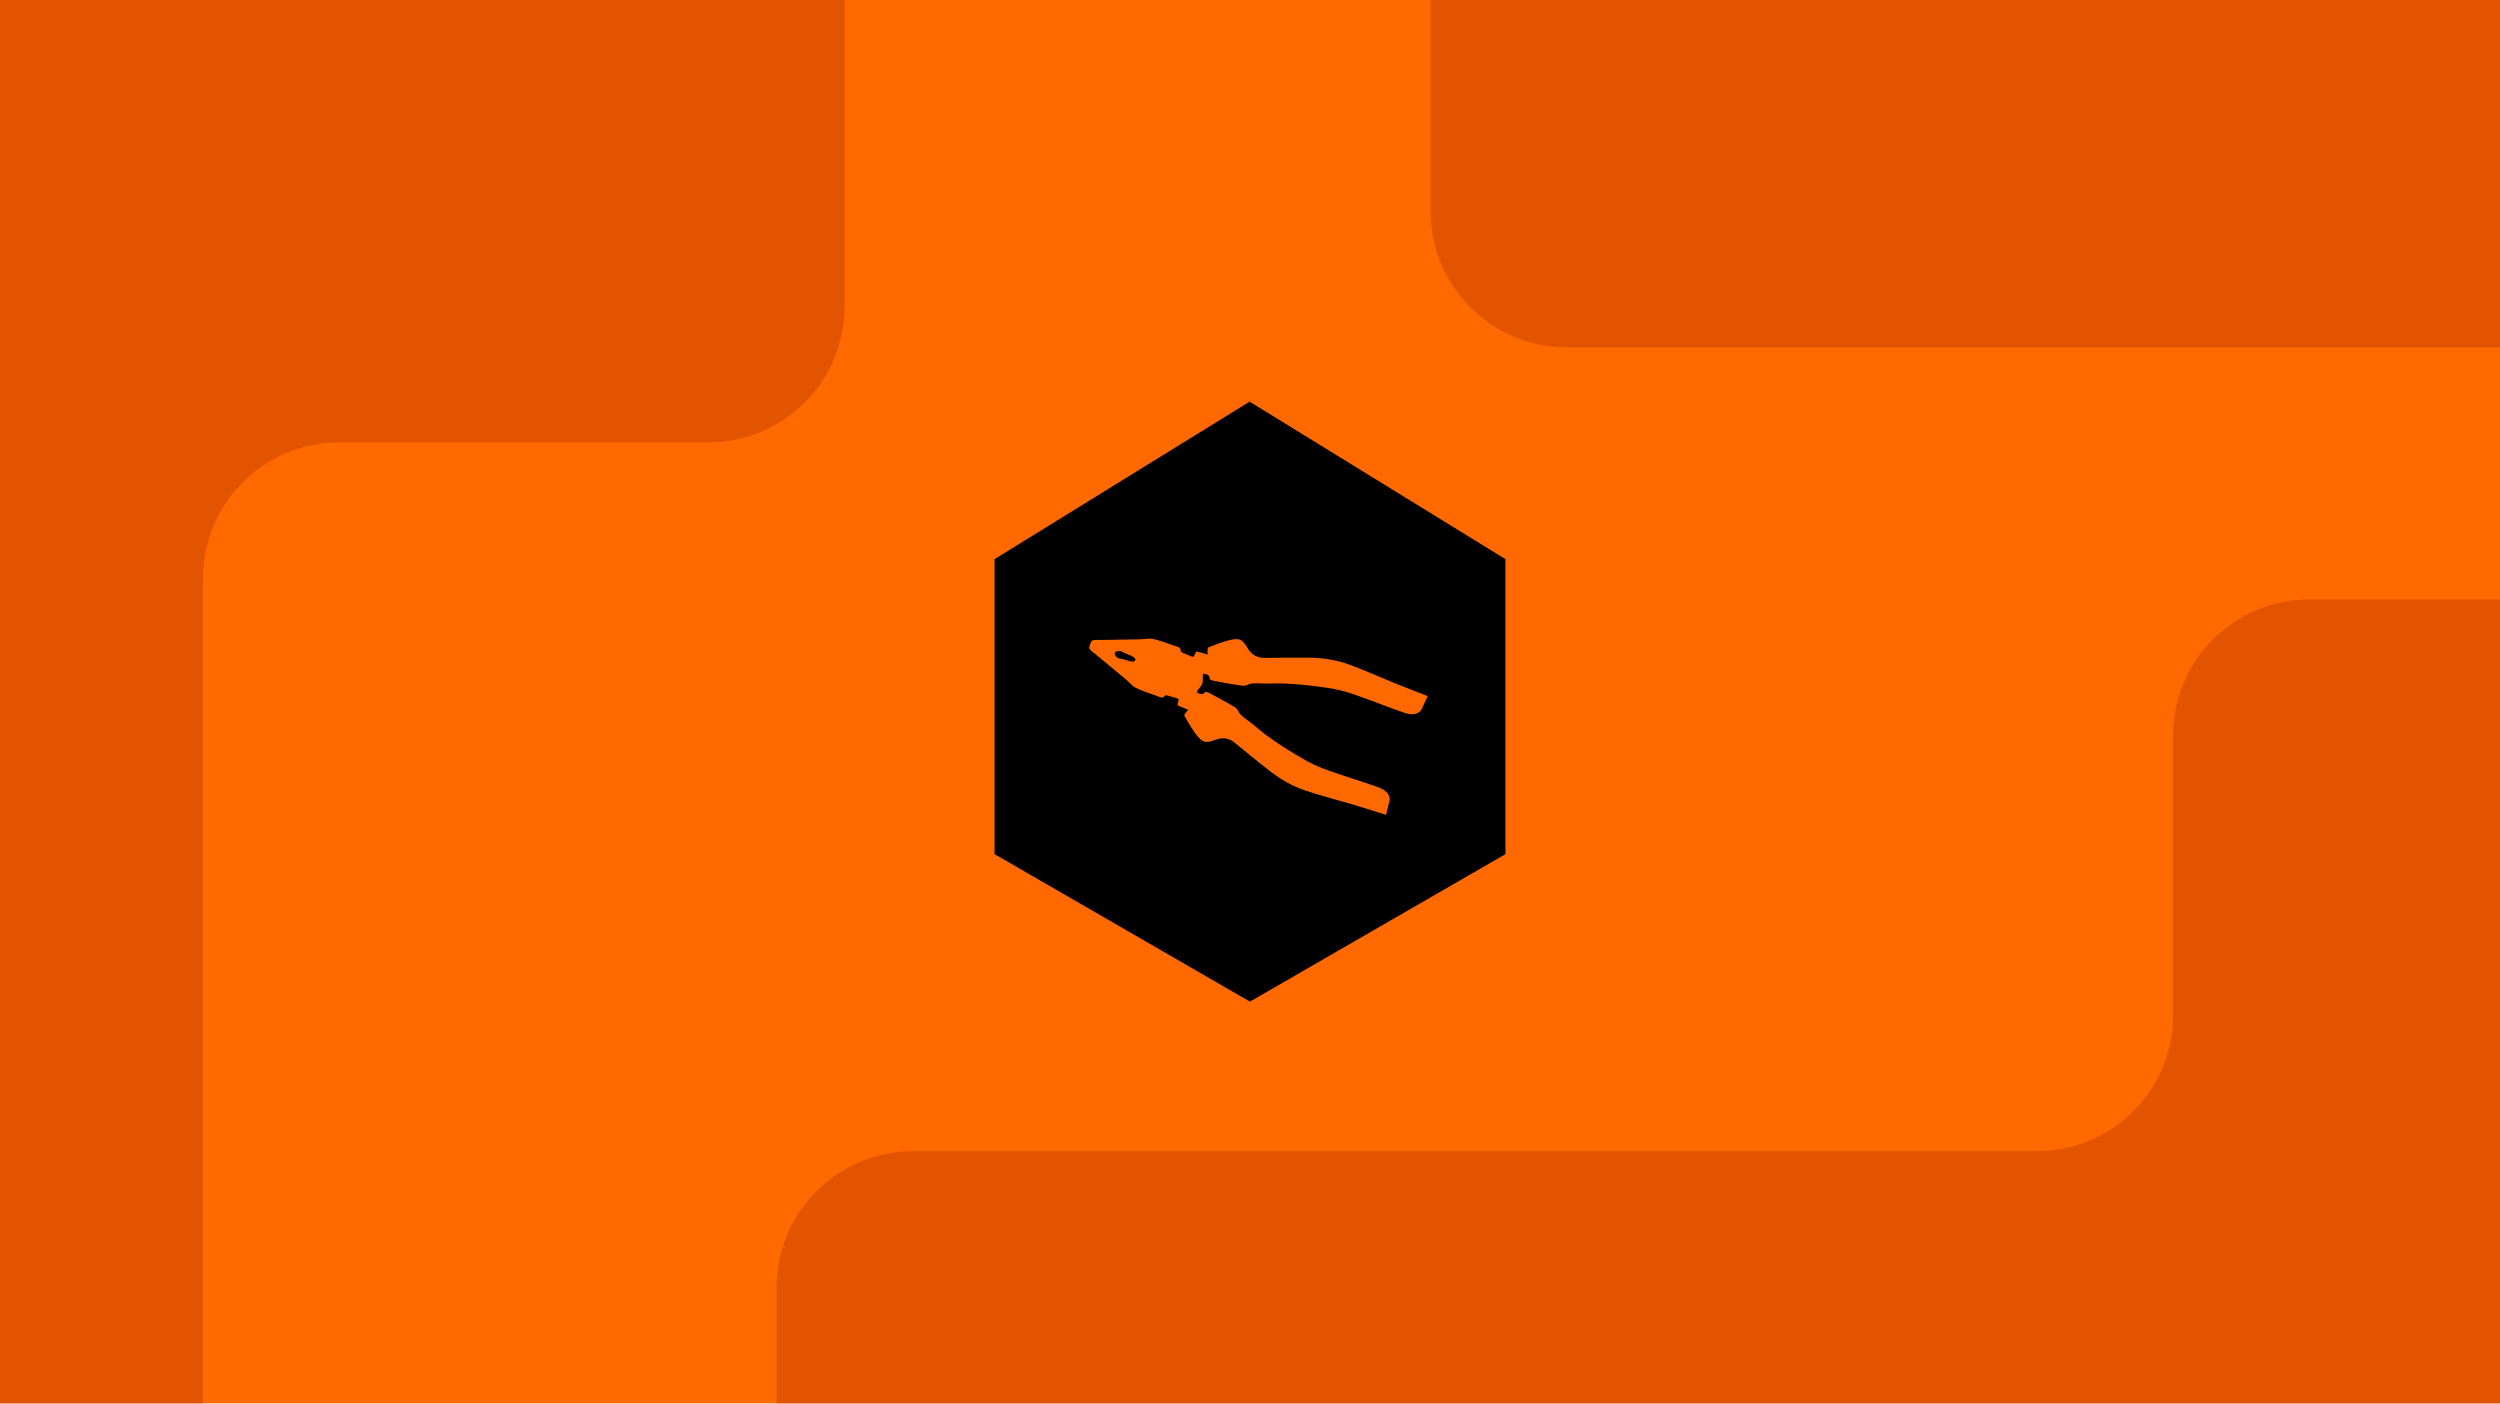
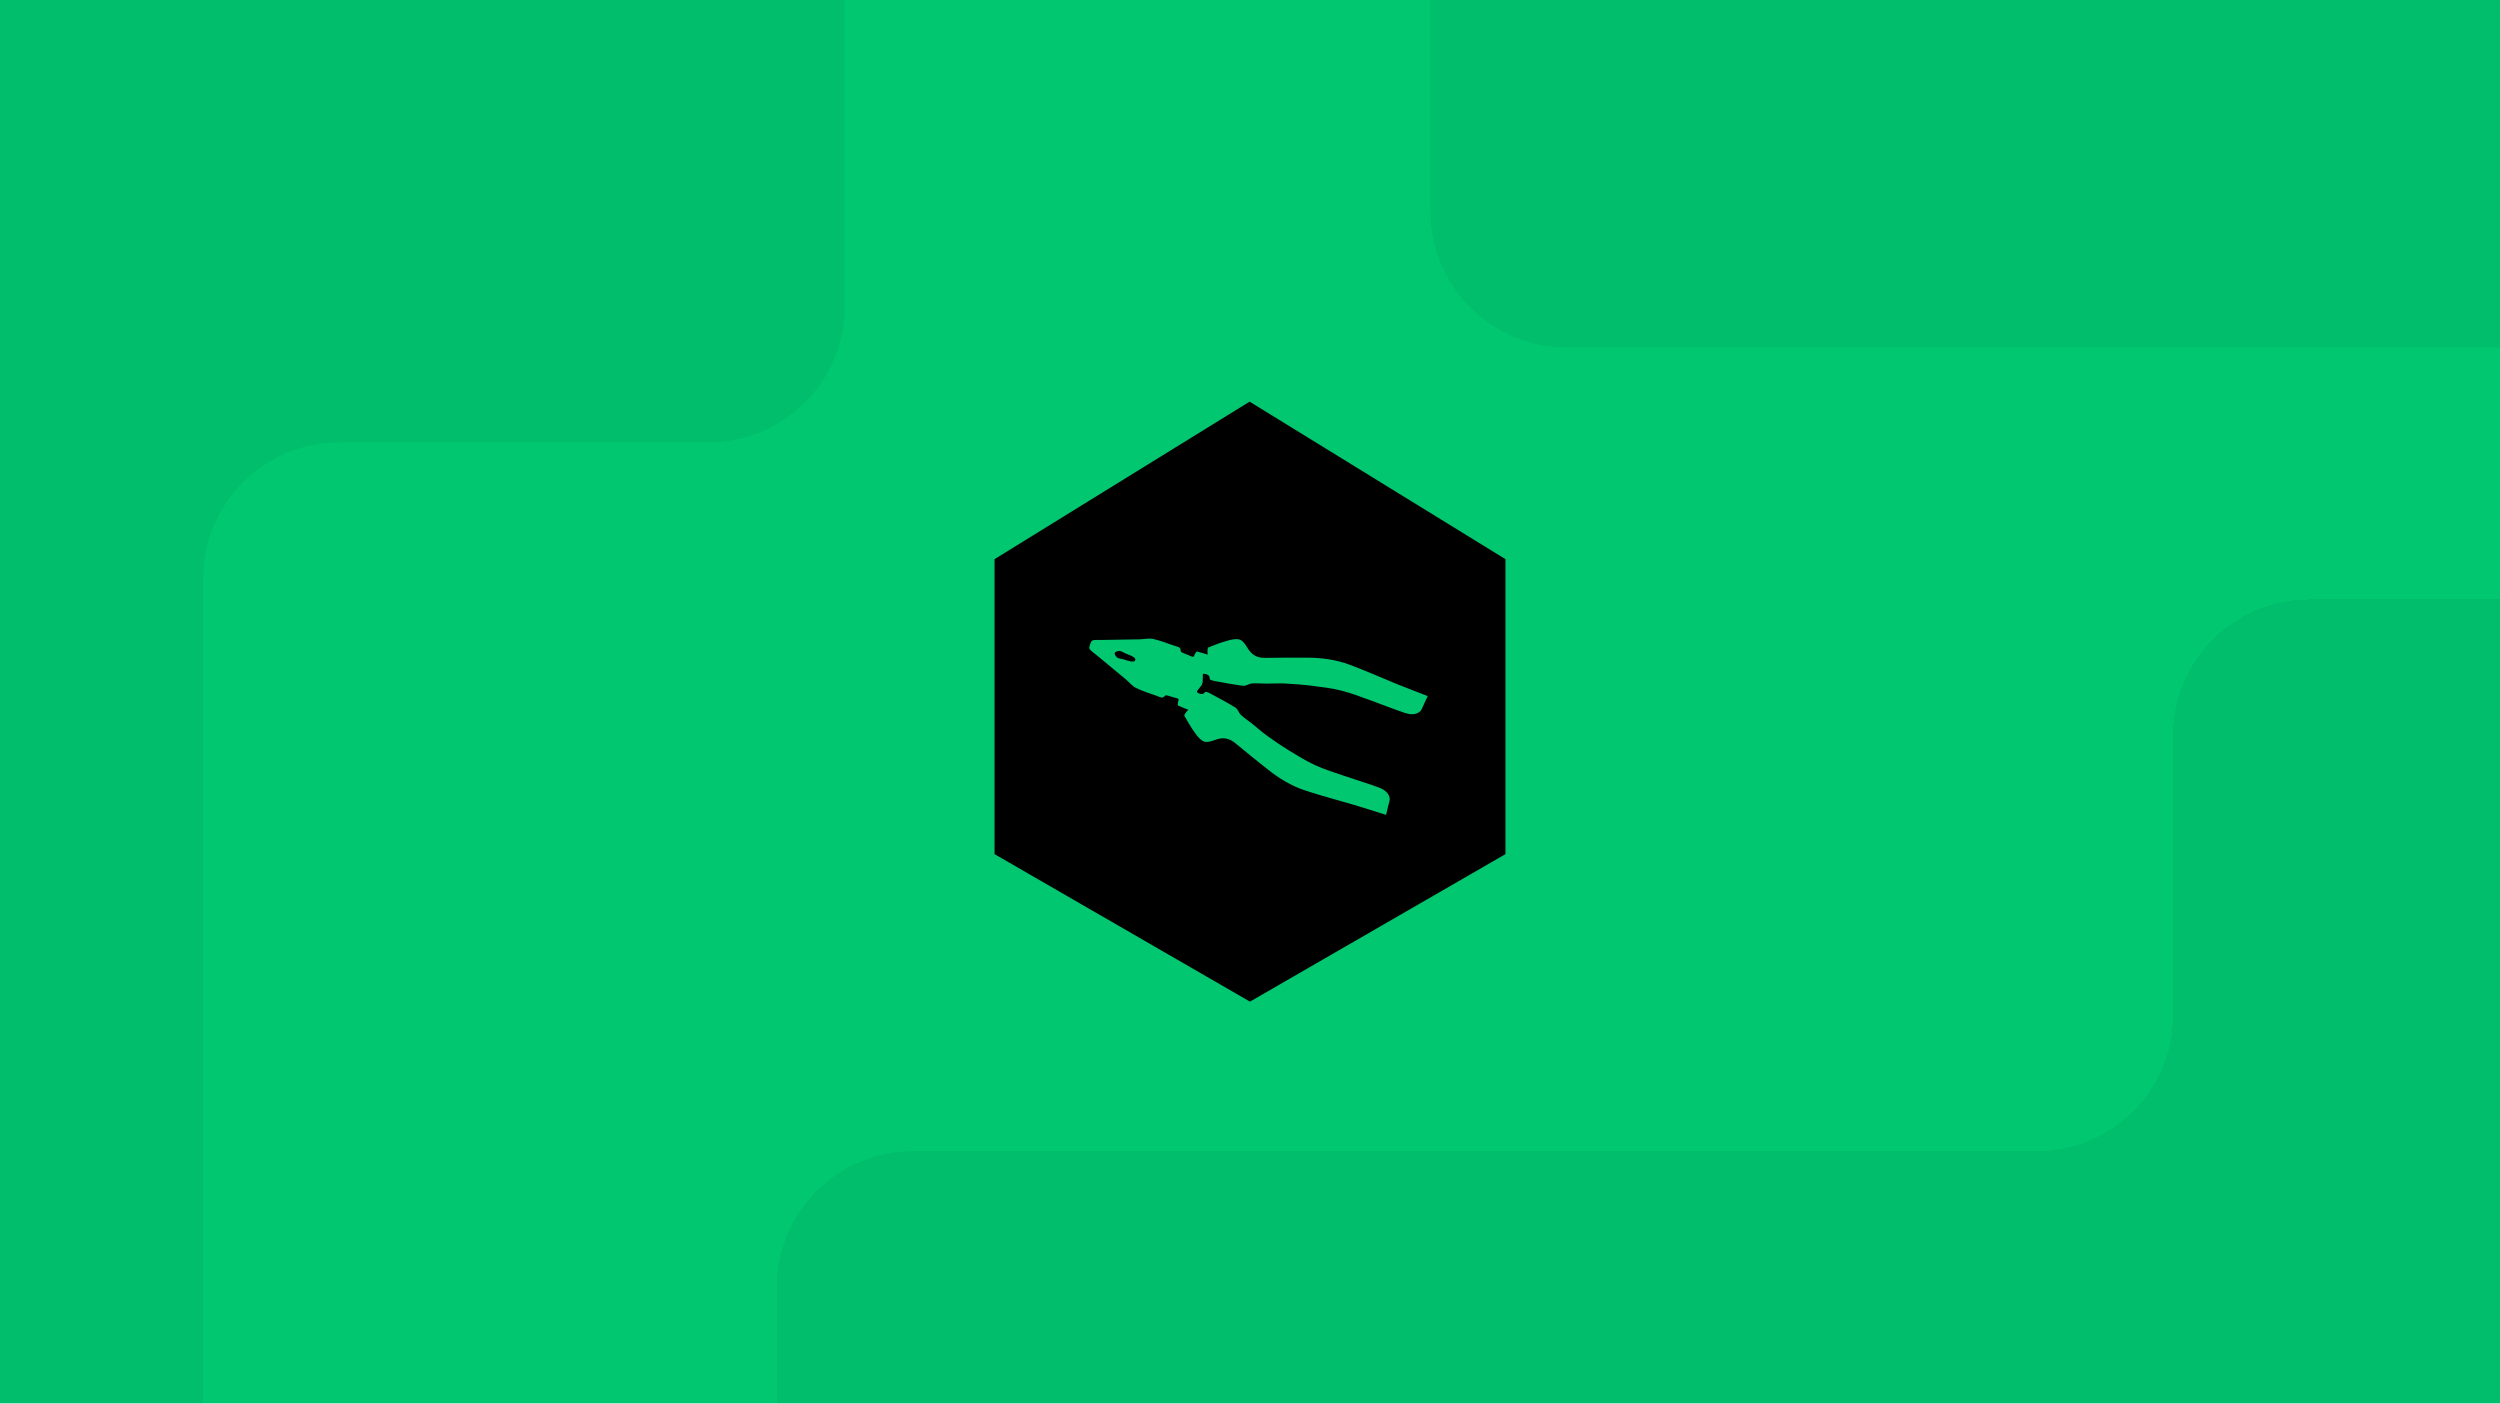
- <svg xmlns="http://www.w3.org/2000/svg" width="367" height="206" fill="none" viewBox="0 0 367 206">
+ <svg xmlns="http://www.w3.org/2000/svg" width="367" height="206" viewBox="0 0 367 206" fill="none">
  <g clip-path="url(#clip0_3234_5443)">
-     <rect width="367" height="206" fill="#FF6900" />
-     <path fill="#000" d="M221 82.084L183.44 58.962L146 82.084V125.387L183.495 147.038L221 125.387V82.084Z" />
-     <path fill="#FF6900" d="M191.872 96.547C189.827 96.551 187.78 96.527 185.736 96.577C184.526 96.606 183.714 96.111 183.111 95.082C182.833 94.608 182.43 94.023 181.967 93.886C181.41 93.722 180.707 93.907 180.105 94.074C179.175 94.333 178.271 94.691 177.374 95.052C177.273 95.092 177.273 95.422 177.257 95.62C177.245 95.772 177.281 95.927 177.297 96.099C176.767 95.939 176.246 95.773 175.716 95.638C175.662 95.624 175.542 95.788 175.483 95.887C175.389 96.046 175.327 96.224 175.236 96.385C175.216 96.42 175.117 96.444 175.073 96.426C174.54 96.215 174.008 96 173.481 95.771C173.409 95.74 173.326 95.627 173.326 95.552C173.33 94.927 172.808 94.938 172.422 94.806C171.386 94.451 170.36 94.033 169.295 93.801C168.66 93.662 167.959 93.84 167.287 93.853C165.393 93.89 163.499 93.915 161.605 93.946C161.195 93.953 160.763 93.895 160.386 94.01C160.221 94.061 160.114 94.346 160.019 94.582C160.019 94.582 160.019 94.583 160.018 94.585C160.018 94.585 160.018 94.586 160.017 94.587C159.944 94.831 159.85 95.121 159.946 95.263C160.169 95.589 160.543 95.813 160.858 96.074C162.317 97.282 163.781 98.485 165.236 99.697C165.753 100.127 166.189 100.704 166.771 100.993C167.748 101.477 168.81 101.791 169.841 102.162C170.225 102.3 170.626 102.634 171.013 102.144C171.06 102.086 171.195 102.049 171.271 102.07C171.825 102.22 172.375 102.385 172.923 102.553C172.969 102.567 173.031 102.647 173.025 102.687C172.996 102.87 172.933 103.047 172.907 103.23C172.891 103.345 172.882 103.547 172.933 103.57C173.431 103.796 173.942 103.992 174.455 104.198C174.336 104.322 174.21 104.421 174.125 104.548C174.013 104.712 173.807 104.969 173.861 105.064C174.336 105.906 174.818 106.75 175.382 107.534C175.747 108.04 176.181 108.624 176.719 108.843C177.166 109.026 177.846 108.822 178.36 108.625C179.473 108.198 180.416 108.319 181.342 109.098C182.908 110.414 184.52 111.674 186.115 112.955C187.764 114.28 189.57 115.365 191.569 116.031C193.957 116.827 196.401 117.449 198.814 118.168C200.355 118.628 201.885 119.127 203.471 119.624C203.59 119.139 203.696 118.747 203.781 118.349C203.87 117.929 204.079 117.471 203.988 117.088C203.801 116.303 203.113 115.86 202.416 115.604C200.72 114.982 198.986 114.469 197.277 113.882C195.863 113.395 194.423 112.953 193.069 112.33C191.732 111.715 190.466 110.931 189.208 110.159C188.079 109.466 186.985 108.711 185.91 107.937C185.19 107.419 184.534 106.812 183.839 106.258C183.289 105.82 182.688 105.438 182.175 104.962C181.852 104.662 181.729 104.103 181.377 103.885C180.149 103.123 178.863 102.452 177.591 101.763C177.385 101.652 176.98 101.505 176.932 101.571C176.542 102.096 176.146 101.867 175.74 101.644C175.708 101.626 175.692 101.5 175.72 101.462C175.922 101.183 176.13 100.909 176.349 100.644C176.409 100.571 176.448 100.469 176.482 100.361C176.523 100.256 176.556 100.152 176.555 100.057C176.55 99.714 176.558 99.37 176.575 99.026C176.577 98.979 176.668 98.89 176.704 98.897C177.16 98.976 177.613 99.045 177.589 99.698C177.586 99.78 177.993 99.919 178.223 99.96C179.648 100.217 181.071 100.497 182.506 100.669C182.917 100.718 183.361 100.359 183.801 100.327C184.5 100.276 185.207 100.353 185.91 100.355C186.799 100.357 187.691 100.292 188.576 100.338C189.9 100.405 191.225 100.499 192.539 100.663C194.005 100.846 195.482 101.025 196.911 101.381C198.358 101.74 199.758 102.295 201.166 102.799C202.867 103.408 204.542 104.091 206.254 104.664C206.958 104.9 207.773 104.984 208.409 104.489C208.719 104.246 208.842 103.758 209.035 103.374C209.217 103.011 209.38 102.638 209.59 102.185C208.041 101.583 206.535 101.017 205.044 100.412C202.711 99.466 200.414 98.424 198.053 97.554C196.075 96.825 193.988 96.543 191.872 96.548L191.872 96.547ZM165.2 95.913C165.606 96.086 166.039 96.219 166.406 96.453C166.49 96.507 166.561 96.583 166.623 96.671C166.732 96.823 166.658 97.032 166.479 97.083C166.375 97.112 166.272 97.127 166.173 97.117C165.74 97.071 165.319 96.904 164.894 96.785C164.569 96.694 164.157 96.688 163.943 96.481C163.826 96.367 163.737 96.225 163.659 96.071C163.589 95.932 163.648 95.764 163.789 95.699C163.946 95.628 164.105 95.572 164.268 95.557C164.564 95.528 164.89 95.781 165.2 95.913L165.2 95.913Z" />
+     <rect width="367" height="206" fill="#00C770" />
+     <path d="M221 82.084L183.44 58.962L146 82.084V125.387L183.495 147.038L221 125.387V82.084Z" fill="black" />
+     <path d="M191.872 96.547C189.827 96.552 187.78 96.528 185.736 96.577C184.526 96.606 183.714 96.112 183.111 95.083C182.833 94.608 182.43 94.024 181.967 93.887C181.41 93.722 180.707 93.907 180.105 94.074C179.175 94.334 178.271 94.691 177.374 95.052C177.273 95.093 177.273 95.422 177.257 95.62C177.245 95.772 177.281 95.928 177.297 96.099C176.767 95.94 176.246 95.773 175.716 95.638C175.662 95.624 175.542 95.788 175.483 95.887C175.389 96.046 175.327 96.225 175.236 96.385C175.216 96.42 175.117 96.444 175.073 96.426C174.54 96.215 174.008 96 173.481 95.772C173.409 95.74 173.326 95.627 173.326 95.552C173.33 94.928 172.808 94.938 172.422 94.806C171.386 94.451 170.36 94.033 169.295 93.801C168.66 93.663 167.959 93.84 167.287 93.853C165.393 93.891 163.499 93.915 161.605 93.947C161.195 93.953 160.763 93.895 160.386 94.01C160.221 94.061 160.114 94.346 160.019 94.582C160.019 94.582 160.019 94.584 160.018 94.585C160.018 94.586 160.018 94.587 160.017 94.588C159.944 94.831 159.85 95.121 159.946 95.263C160.169 95.589 160.543 95.813 160.858 96.074C162.317 97.282 163.781 98.485 165.236 99.698C165.753 100.128 166.189 100.704 166.771 100.993C167.748 101.477 168.81 101.792 169.841 102.162C170.225 102.3 170.626 102.635 171.013 102.145C171.06 102.086 171.195 102.05 171.271 102.07C171.825 102.22 172.375 102.385 172.923 102.554C172.969 102.568 173.031 102.647 173.025 102.687C172.996 102.87 172.933 103.048 172.907 103.231C172.891 103.345 172.882 103.548 172.933 103.571C173.431 103.796 173.942 103.992 174.455 104.199C174.336 104.322 174.21 104.421 174.125 104.548C174.013 104.712 173.807 104.97 173.861 105.064C174.336 105.906 174.818 106.751 175.382 107.534C175.747 108.041 176.181 108.624 176.719 108.843C177.166 109.026 177.846 108.822 178.36 108.625C179.473 108.198 180.416 108.319 181.342 109.098C182.908 110.414 184.52 111.674 186.115 112.955C187.764 114.281 189.57 115.365 191.569 116.032C193.957 116.827 196.401 117.449 198.814 118.169C200.355 118.628 201.885 119.127 203.471 119.624C203.59 119.14 203.696 118.747 203.781 118.35C203.87 117.929 204.079 117.471 203.988 117.088C203.801 116.304 203.113 115.86 202.416 115.605C200.72 114.982 198.986 114.469 197.277 113.882C195.863 113.396 194.423 112.953 193.069 112.331C191.732 111.715 190.466 110.932 189.208 110.159C188.079 109.466 186.985 108.711 185.91 107.937C185.19 107.419 184.534 106.812 183.839 106.258C183.289 105.82 182.688 105.438 182.175 104.962C181.852 104.662 181.729 104.104 181.377 103.885C180.149 103.123 178.863 102.453 177.591 101.763C177.385 101.652 176.98 101.506 176.932 101.571C176.542 102.097 176.146 101.867 175.74 101.644C175.708 101.626 175.692 101.501 175.72 101.462C175.922 101.184 176.13 100.91 176.349 100.644C176.409 100.571 176.448 100.469 176.482 100.362C176.523 100.256 176.556 100.152 176.555 100.057C176.55 99.714 176.558 99.37 176.575 99.026C176.577 98.979 176.668 98.89 176.704 98.897C177.16 98.977 177.613 99.045 177.589 99.698C177.586 99.78 177.993 99.919 178.223 99.96C179.648 100.217 181.071 100.497 182.506 100.669C182.917 100.719 183.361 100.359 183.801 100.327C184.5 100.276 185.207 100.353 185.91 100.355C186.799 100.357 187.691 100.293 188.576 100.338C189.9 100.406 191.225 100.5 192.539 100.664C194.005 100.846 195.482 101.026 196.911 101.381C198.358 101.741 199.758 102.295 201.166 102.799C202.867 103.408 204.542 104.091 206.254 104.664C206.958 104.9 207.773 104.984 208.409 104.489C208.719 104.247 208.842 103.758 209.035 103.374C209.217 103.011 209.38 102.638 209.59 102.186C208.041 101.583 206.535 101.017 205.044 100.412C202.711 99.466 200.414 98.424 198.053 97.554C196.075 96.826 193.988 96.544 191.872 96.548L191.872 96.547ZM165.2 95.914C165.606 96.086 166.039 96.219 166.406 96.454C166.49 96.507 166.561 96.584 166.623 96.671C166.732 96.823 166.658 97.032 166.479 97.083C166.375 97.112 166.272 97.128 166.173 97.117C165.74 97.071 165.319 96.905 164.894 96.785C164.569 96.694 164.157 96.688 163.943 96.481C163.826 96.367 163.737 96.225 163.659 96.071C163.589 95.932 163.648 95.764 163.789 95.699C163.946 95.628 164.105 95.573 164.268 95.557C164.564 95.529 164.89 95.781 165.2 95.913L165.2 95.914Z" fill="#00C770" />
    <g filter="url(#filter0_d_3234_5443)">
-       <path fill="#E35400" d="M114 189V232H373V88H339C327.954 88 319 96.954 319 108V149C319 160.046 310.046 169 299 169L134 169C122.954 169 114 177.954 114 189Z" />
+       <path d="M114 189V232H373V88H339C327.954 88 319 96.954 319 108V149C319 160.046 310.046 169 299 169L134 169C122.954 169 114 177.954 114 189Z" fill="black" fill-opacity="0.05" shape-rendering="crispEdges" />
    </g>
-     <path fill="#E35400" d="M29.798 84.938V228H-40V-56H104C115.046 -56 124 -47.046 124 -36V44.938C124 55.983 115.046 64.938 104 64.938H49.798C38.752 64.938 29.798 73.892 29.798 84.938Z" />
-     <rect width="196" height="95" x="210" y="-44" fill="#E35400" rx="20" />
+     <path d="M29.798 84.938V228H-40V-56H104C115.046 -56 124 -47.046 124 -36V44.938C124 55.983 115.046 64.938 104 64.938H49.798C38.752 64.938 29.798 73.892 29.798 84.938Z" fill="black" fill-opacity="0.05" />
+     <rect x="210" y="-44" width="196" height="95" rx="20" fill="black" fill-opacity="0.05" />
  </g>
  <defs>
-     <filter id="filter0_d_3234_5443" width="261" height="146" x="114" y="88" color-interpolation-filters="sRGB" filterUnits="userSpaceOnUse">
+     <filter id="filter0_d_3234_5443" x="114" y="88" width="261" height="146" filterUnits="userSpaceOnUse" color-interpolation-filters="sRGB">
      <feFlood flood-opacity="0" result="BackgroundImageFix" />
-       <feColorMatrix in="SourceAlpha" result="hardAlpha" type="matrix" values="0 0 0 0 0 0 0 0 0 0 0 0 0 0 0 0 0 0 127 0" />
+       <feColorMatrix in="SourceAlpha" type="matrix" values="0 0 0 0 0 0 0 0 0 0 0 0 0 0 0 0 0 0 127 0" result="hardAlpha" />
      <feOffset dx="1" dy="1" />
-       <feGaussianBlur stdDeviation=".5" />
+       <feGaussianBlur stdDeviation="0.5" />
      <feComposite in2="hardAlpha" operator="out" />
      <feColorMatrix type="matrix" values="0 0 0 0 0 0 0 0 0 0 0 0 0 0 0 0 0 0 0.17 0" />
-       <feBlend in2="BackgroundImageFix" mode="normal" result="effect1_dropShadow_3234_5443" />
-       <feBlend in="SourceGraphic" in2="effect1_dropShadow_3234_5443" mode="normal" result="shape" />
+       <feBlend mode="normal" in2="BackgroundImageFix" result="effect1_dropShadow_3234_5443" />
+       <feBlend mode="normal" in="SourceGraphic" in2="effect1_dropShadow_3234_5443" result="shape" />
    </filter>
    <clipPath id="clip0_3234_5443">
-       <rect width="367" height="206" fill="#fff" />
+       <rect width="367" height="206" fill="white" />
    </clipPath>
  </defs>
</svg>
